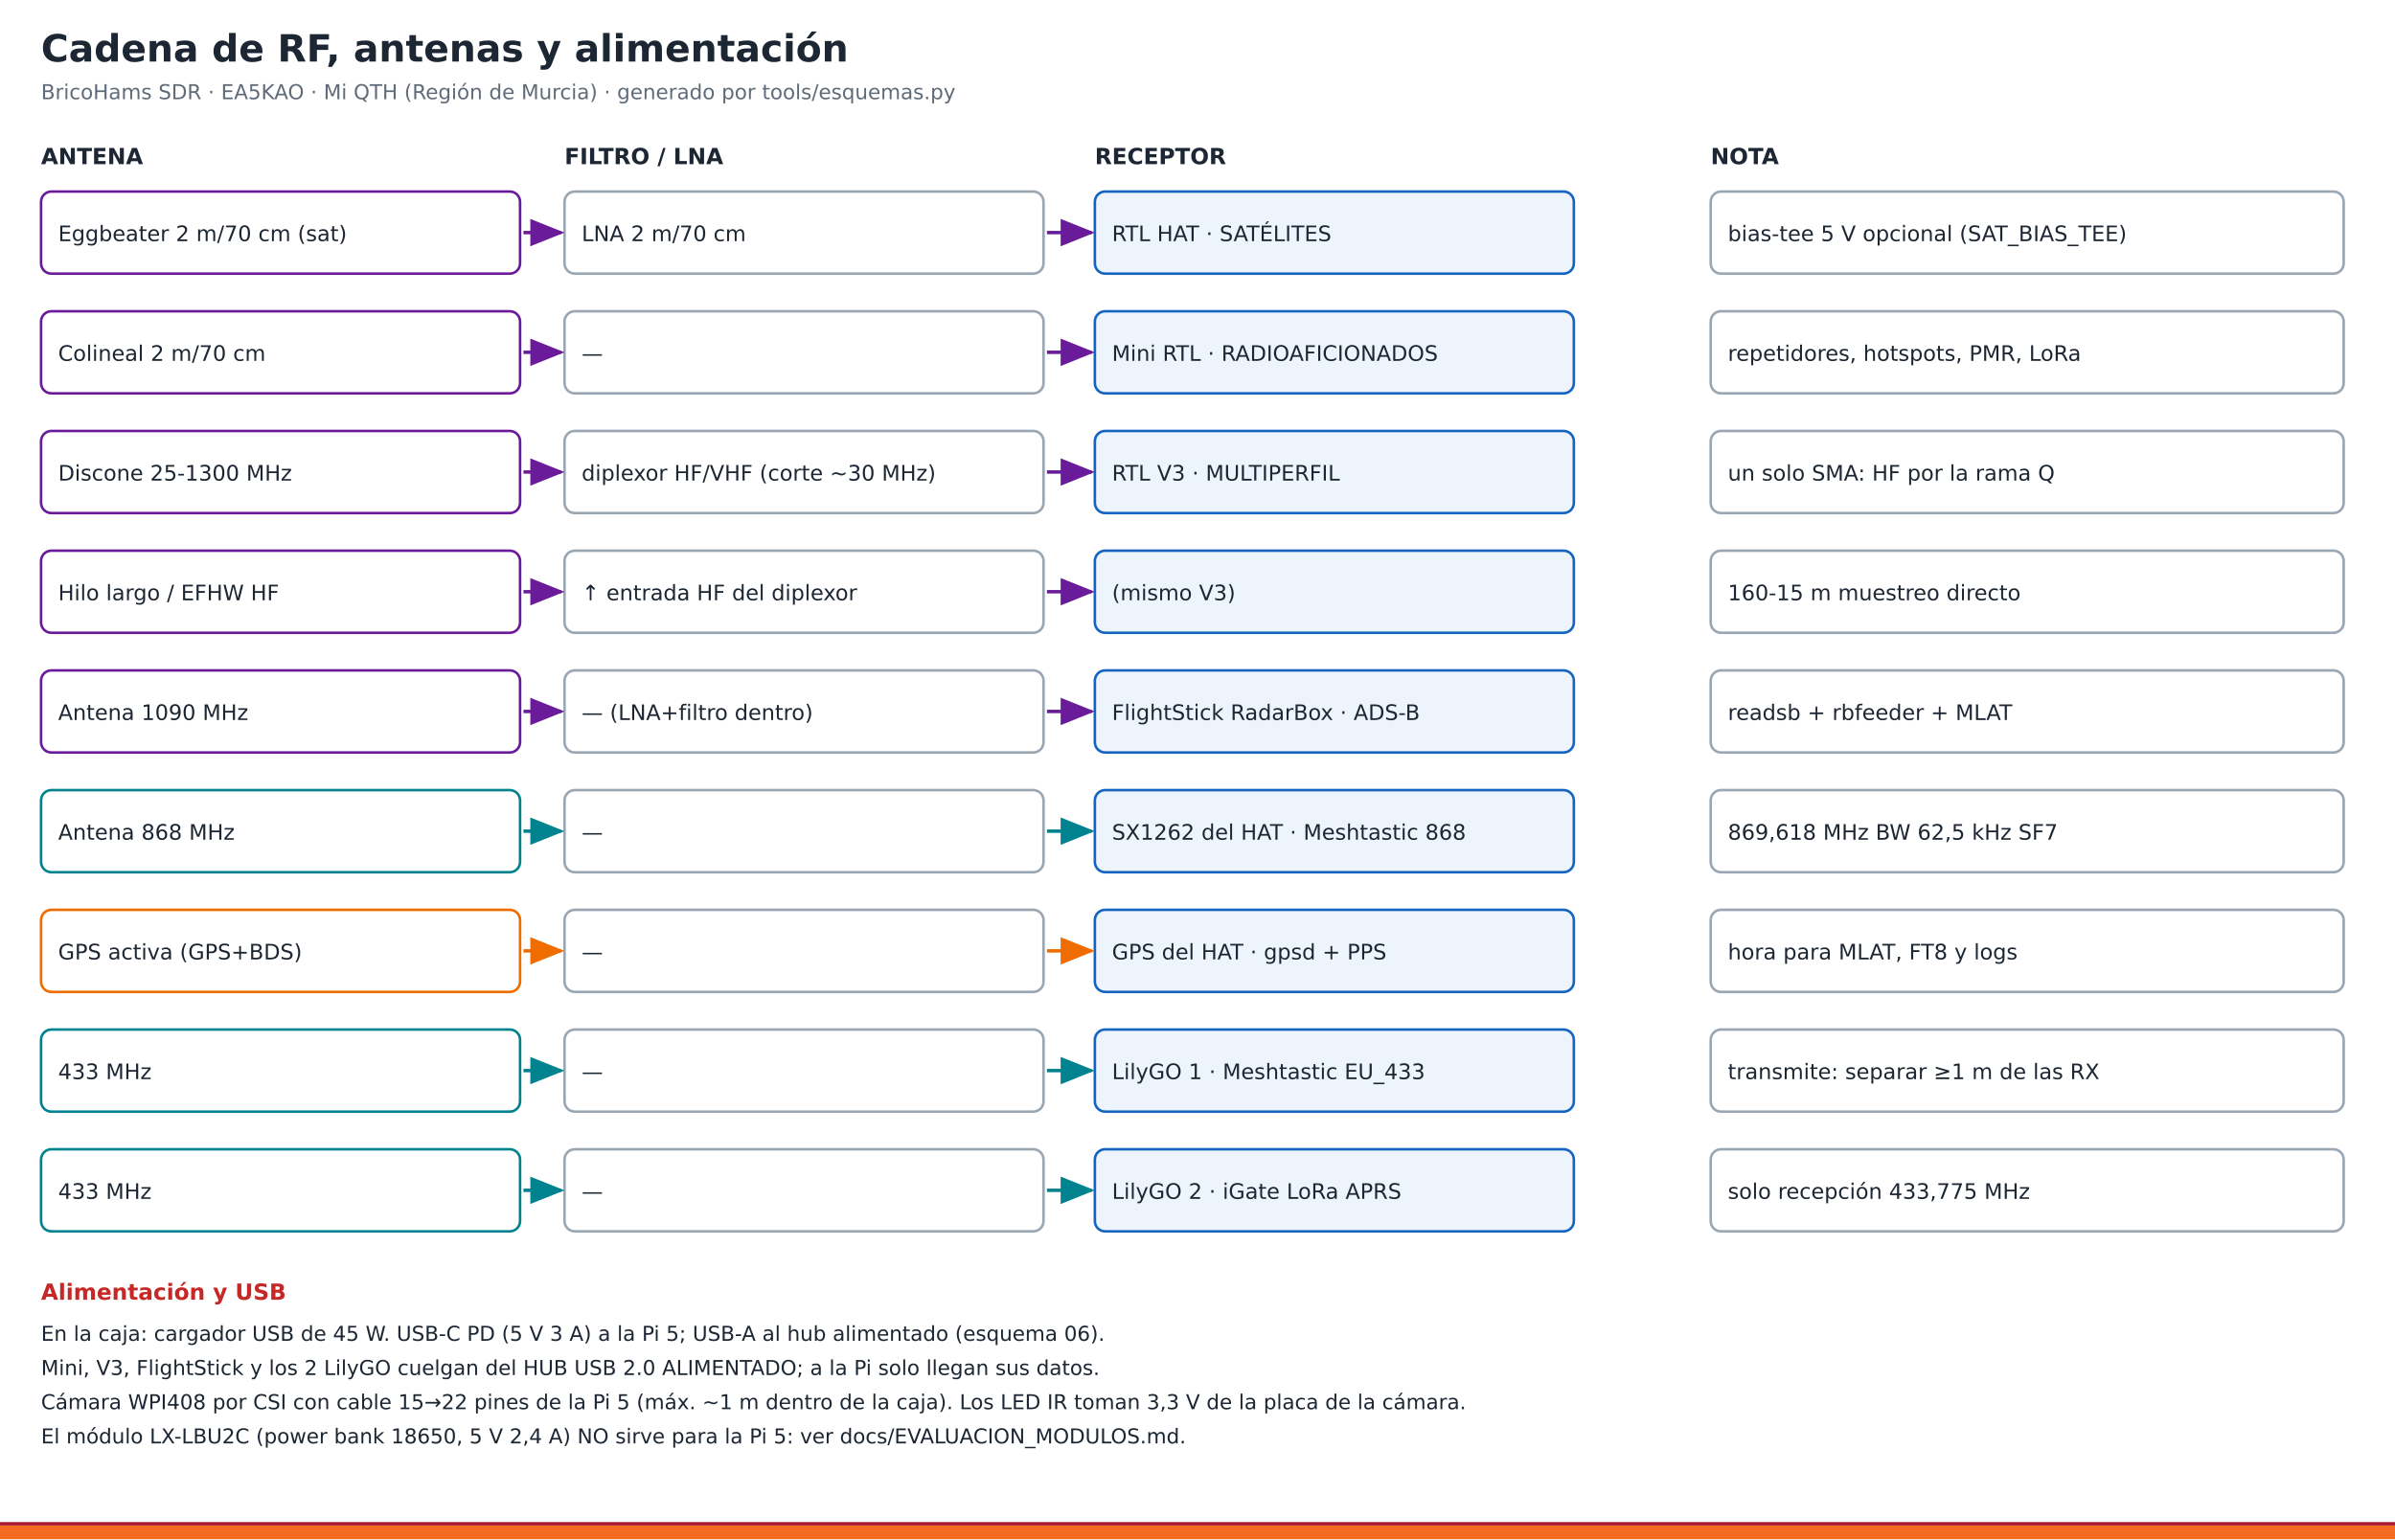
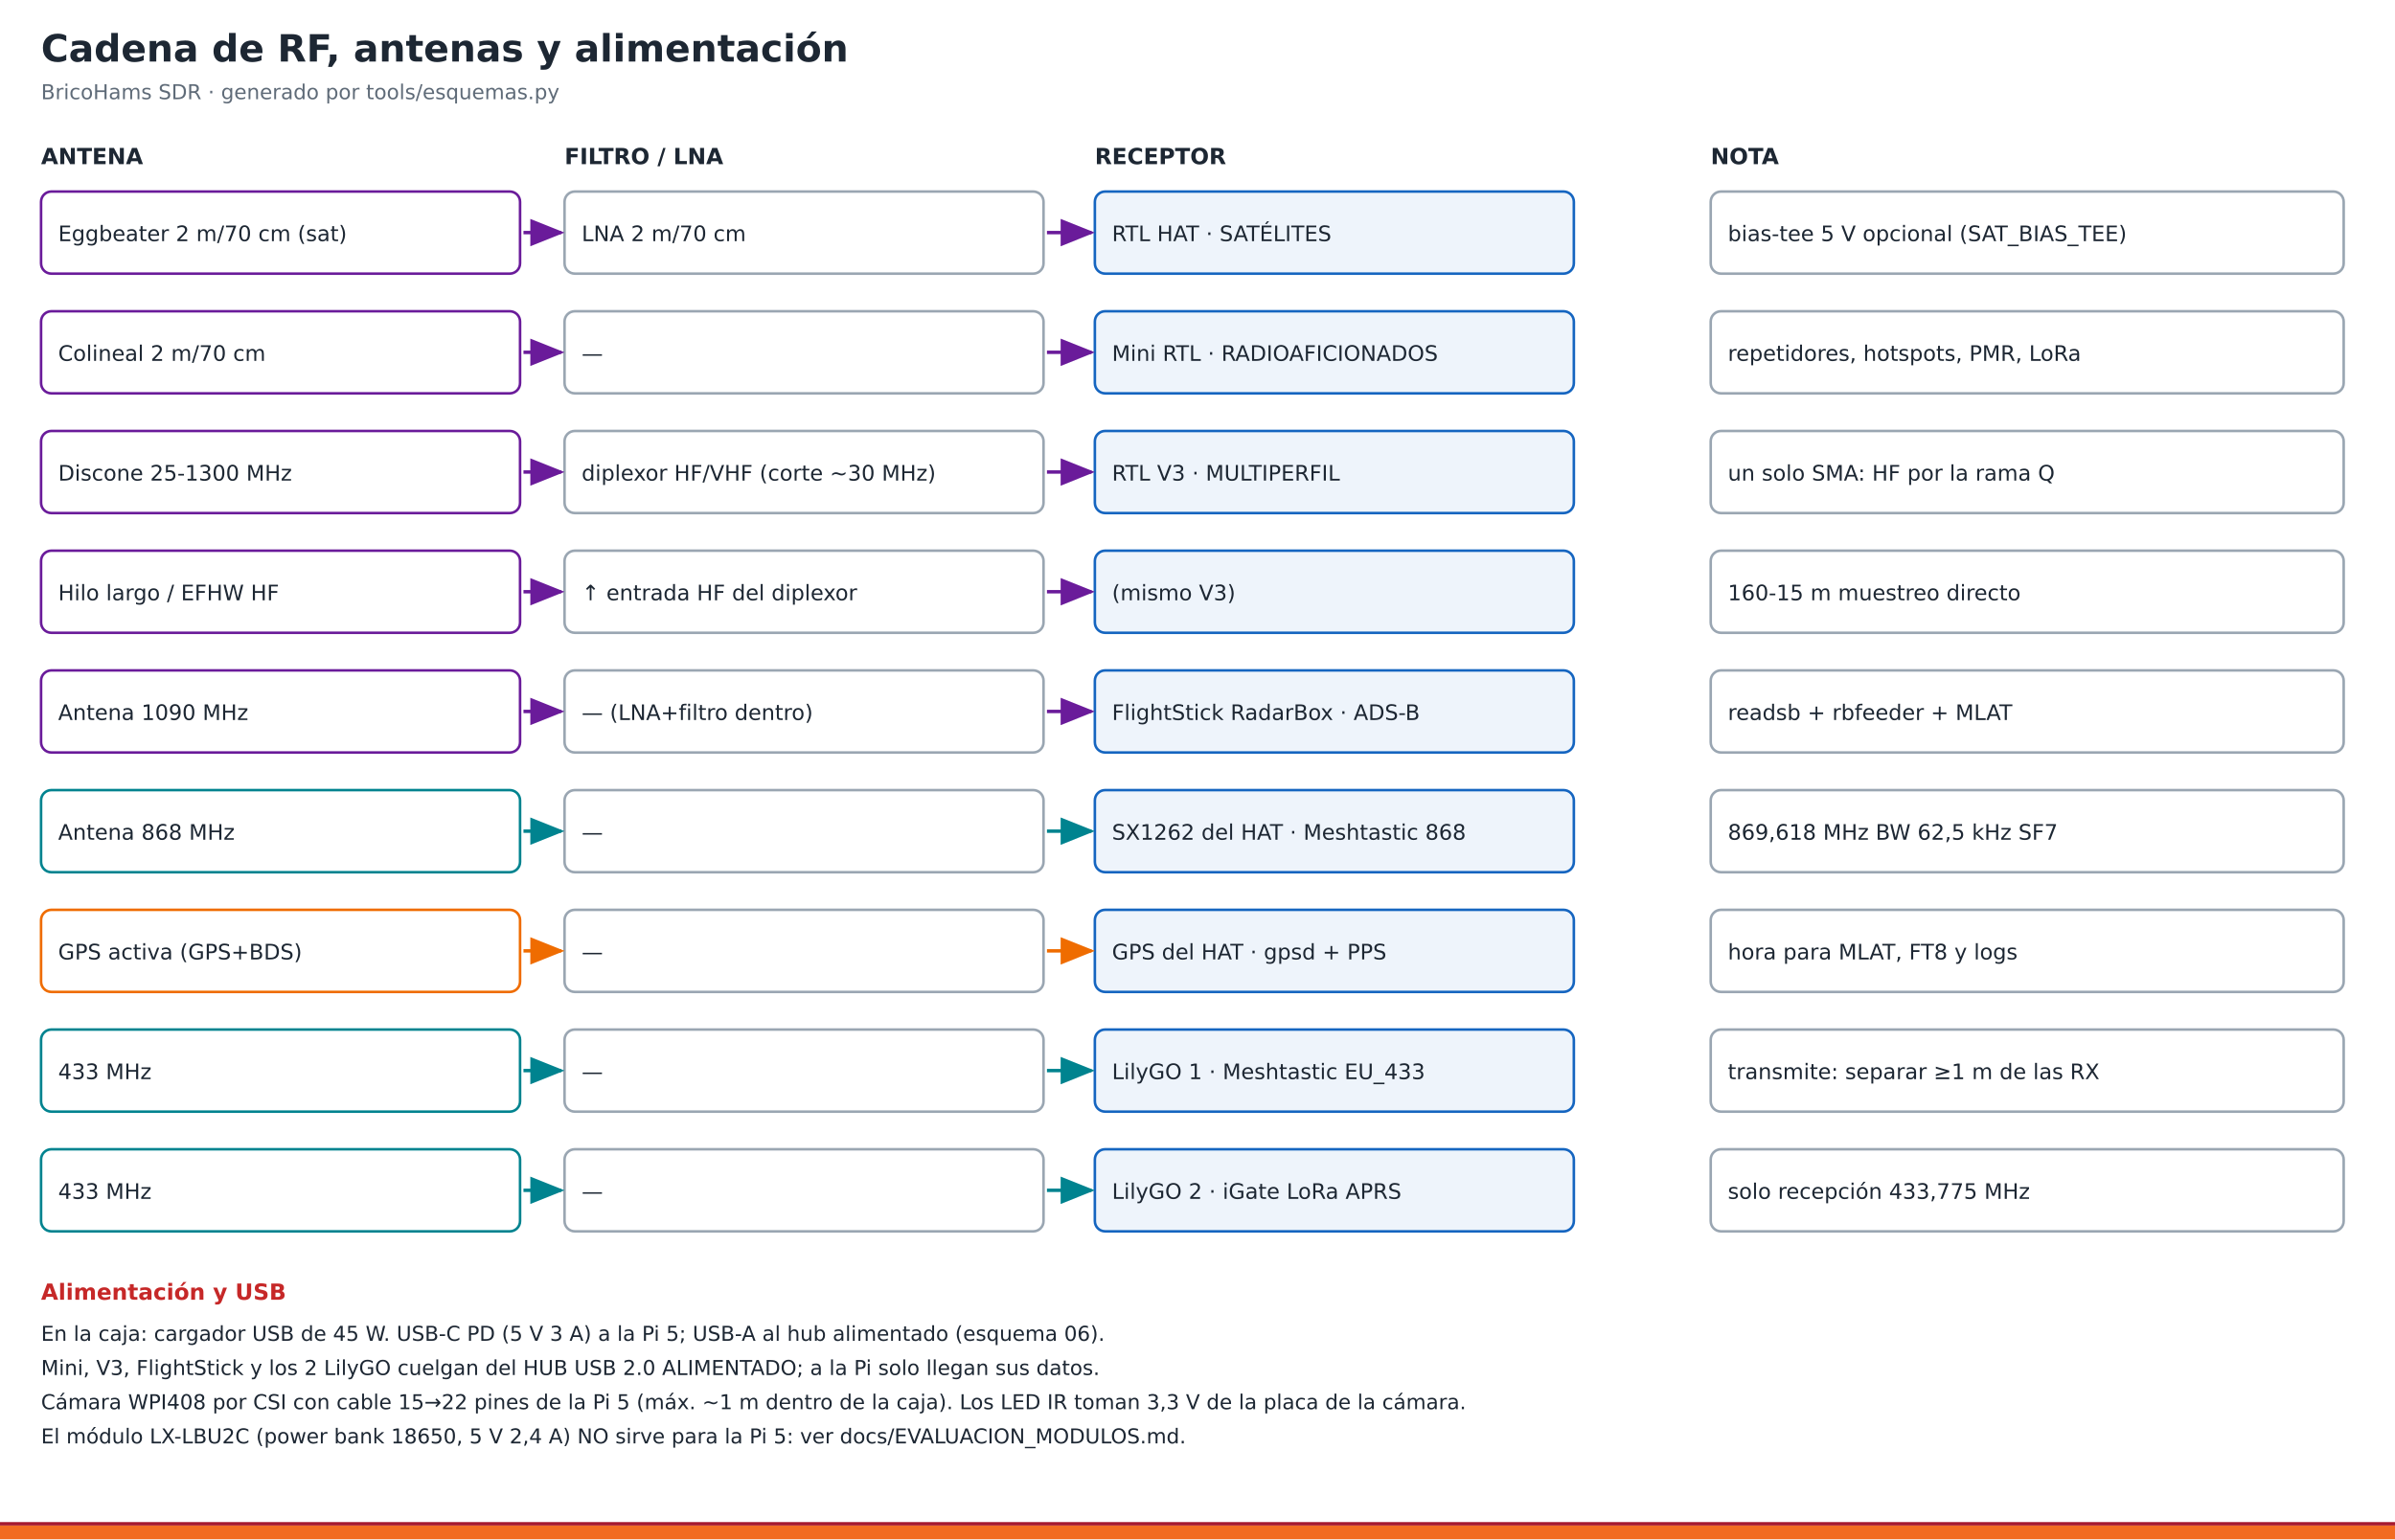
<svg xmlns="http://www.w3.org/2000/svg" width="1400" height="900" viewBox="0 0 1400 900" font-family="DejaVu Sans, Arial, sans-serif">
  <rect width="1400" height="900" fill="#ffffff" />
  <text x="24" y="36" font-size="22" font-weight="bold" fill="#1d2733">Cadena de RF, antenas y alimentación</text>
-   <text x="24" y="58" font-size="12" fill="#5f6b78">BricoHams SDR · EA5KAO · Mi QTH (Región de Murcia) · generado por tools/esquemas.py</text>
+   <text x="24" y="58" font-size="12" fill="#5f6b78">BricoHams SDR · generado por tools/esquemas.py</text>
  <rect x="0" y="892" width="1400" height="8" fill="#F26B21" />
  <rect x="0" y="890" width="1400" height="2" fill="#A6192E" />
  <defs>
    <marker id="a00838f" markerWidth="10" markerHeight="8" refX="9" refY="4" orient="auto">
      <path d="M0,0 L10,4 L0,8 z" fill="#00838f" />
    </marker>
    <marker id="a1565c0" markerWidth="10" markerHeight="8" refX="9" refY="4" orient="auto">
      <path d="M0,0 L10,4 L0,8 z" fill="#1565c0" />
    </marker>
    <marker id="a455a64" markerWidth="10" markerHeight="8" refX="9" refY="4" orient="auto">
      <path d="M0,0 L10,4 L0,8 z" fill="#455a64" />
    </marker>
    <marker id="a6a1b9a" markerWidth="10" markerHeight="8" refX="9" refY="4" orient="auto">
      <path d="M0,0 L10,4 L0,8 z" fill="#6a1b9a" />
    </marker>
    <marker id="ac62828" markerWidth="10" markerHeight="8" refX="9" refY="4" orient="auto">
      <path d="M0,0 L10,4 L0,8 z" fill="#c62828" />
    </marker>
    <marker id="aef6c00" markerWidth="10" markerHeight="8" refX="9" refY="4" orient="auto">
      <path d="M0,0 L10,4 L0,8 z" fill="#ef6c00" />
    </marker>
  </defs>
  <text x="24" y="96" font-size="13" font-weight="bold" fill="#1d2733">ANTENA</text>
  <text x="330" y="96" font-size="13" font-weight="bold" fill="#1d2733">FILTRO / LNA</text>
  <text x="640" y="96" font-size="13" font-weight="bold" fill="#1d2733">RECEPTOR</text>
  <text x="1000" y="96" font-size="13" font-weight="bold" fill="#1d2733">NOTA</text>
  <rect x="24" y="112" width="280" height="48" rx="6" fill="#fff" stroke="#6a1b9a" stroke-width="1.5" />
  <text x="34" y="141" font-size="12.5" fill="#1d2733">Eggbeater 2 m/70 cm (sat)</text>
  <rect x="330" y="112" width="280" height="48" rx="6" fill="#fff" stroke="#9aa6b2" stroke-width="1.5" />
  <text x="340" y="141" font-size="12.5" fill="#1d2733">LNA 2 m/70 cm</text>
  <rect x="640" y="112" width="280" height="48" rx="6" fill="#eef4fb" stroke="#1565c0" stroke-width="1.5" />
  <text x="650" y="141" font-size="12.5" fill="#1d2733">RTL HAT · SATÉLITES</text>
  <rect x="1000" y="112" width="370" height="48" rx="6" fill="#fff" stroke="#9aa6b2" stroke-width="1.5" />
  <text x="1010" y="141" font-size="12.5" fill="#1d2733">bias-tee 5 V opcional (SAT_BIAS_TEE)</text>
  <line x1="306" y1="136" x2="328" y2="136" stroke="#6a1b9a" stroke-width="2" marker-end="url(#a6a1b9a)" />
  <line x1="612" y1="136" x2="638" y2="136" stroke="#6a1b9a" stroke-width="2" marker-end="url(#a6a1b9a)" />
  <rect x="24" y="182" width="280" height="48" rx="6" fill="#fff" stroke="#6a1b9a" stroke-width="1.5" />
  <text x="34" y="211" font-size="12.5" fill="#1d2733">Colineal 2 m/70 cm</text>
  <rect x="330" y="182" width="280" height="48" rx="6" fill="#fff" stroke="#9aa6b2" stroke-width="1.5" />
  <text x="340" y="211" font-size="12.5" fill="#1d2733">—</text>
  <rect x="640" y="182" width="280" height="48" rx="6" fill="#eef4fb" stroke="#1565c0" stroke-width="1.5" />
  <text x="650" y="211" font-size="12.5" fill="#1d2733">Mini RTL · RADIOAFICIONADOS</text>
  <rect x="1000" y="182" width="370" height="48" rx="6" fill="#fff" stroke="#9aa6b2" stroke-width="1.5" />
  <text x="1010" y="211" font-size="12.5" fill="#1d2733">repetidores, hotspots, PMR, LoRa</text>
  <line x1="306" y1="206" x2="328" y2="206" stroke="#6a1b9a" stroke-width="2" marker-end="url(#a6a1b9a)" />
  <line x1="612" y1="206" x2="638" y2="206" stroke="#6a1b9a" stroke-width="2" marker-end="url(#a6a1b9a)" />
  <rect x="24" y="252" width="280" height="48" rx="6" fill="#fff" stroke="#6a1b9a" stroke-width="1.5" />
  <text x="34" y="281" font-size="12.5" fill="#1d2733">Discone 25-1300 MHz</text>
  <rect x="330" y="252" width="280" height="48" rx="6" fill="#fff" stroke="#9aa6b2" stroke-width="1.5" />
  <text x="340" y="281" font-size="12.5" fill="#1d2733">diplexor HF/VHF (corte ~30 MHz)</text>
  <rect x="640" y="252" width="280" height="48" rx="6" fill="#eef4fb" stroke="#1565c0" stroke-width="1.5" />
  <text x="650" y="281" font-size="12.5" fill="#1d2733">RTL V3 · MULTIPERFIL</text>
  <rect x="1000" y="252" width="370" height="48" rx="6" fill="#fff" stroke="#9aa6b2" stroke-width="1.5" />
  <text x="1010" y="281" font-size="12.5" fill="#1d2733">un solo SMA: HF por la rama Q</text>
  <line x1="306" y1="276" x2="328" y2="276" stroke="#6a1b9a" stroke-width="2" marker-end="url(#a6a1b9a)" />
  <line x1="612" y1="276" x2="638" y2="276" stroke="#6a1b9a" stroke-width="2" marker-end="url(#a6a1b9a)" />
  <rect x="24" y="322" width="280" height="48" rx="6" fill="#fff" stroke="#6a1b9a" stroke-width="1.5" />
  <text x="34" y="351" font-size="12.5" fill="#1d2733">Hilo largo / EFHW HF</text>
  <rect x="330" y="322" width="280" height="48" rx="6" fill="#fff" stroke="#9aa6b2" stroke-width="1.5" />
  <text x="340" y="351" font-size="12.5" fill="#1d2733">↑ entrada HF del diplexor</text>
  <rect x="640" y="322" width="280" height="48" rx="6" fill="#eef4fb" stroke="#1565c0" stroke-width="1.5" />
  <text x="650" y="351" font-size="12.5" fill="#1d2733">(mismo V3)</text>
  <rect x="1000" y="322" width="370" height="48" rx="6" fill="#fff" stroke="#9aa6b2" stroke-width="1.5" />
  <text x="1010" y="351" font-size="12.5" fill="#1d2733">160-15 m muestreo directo</text>
  <line x1="306" y1="346" x2="328" y2="346" stroke="#6a1b9a" stroke-width="2" marker-end="url(#a6a1b9a)" />
  <line x1="612" y1="346" x2="638" y2="346" stroke="#6a1b9a" stroke-width="2" marker-end="url(#a6a1b9a)" />
  <rect x="24" y="392" width="280" height="48" rx="6" fill="#fff" stroke="#6a1b9a" stroke-width="1.5" />
  <text x="34" y="421" font-size="12.5" fill="#1d2733">Antena 1090 MHz</text>
  <rect x="330" y="392" width="280" height="48" rx="6" fill="#fff" stroke="#9aa6b2" stroke-width="1.5" />
  <text x="340" y="421" font-size="12.5" fill="#1d2733">— (LNA+filtro dentro)</text>
  <rect x="640" y="392" width="280" height="48" rx="6" fill="#eef4fb" stroke="#1565c0" stroke-width="1.5" />
  <text x="650" y="421" font-size="12.5" fill="#1d2733">FlightStick RadarBox · ADS-B</text>
  <rect x="1000" y="392" width="370" height="48" rx="6" fill="#fff" stroke="#9aa6b2" stroke-width="1.5" />
  <text x="1010" y="421" font-size="12.5" fill="#1d2733">readsb + rbfeeder + MLAT</text>
  <line x1="306" y1="416" x2="328" y2="416" stroke="#6a1b9a" stroke-width="2" marker-end="url(#a6a1b9a)" />
  <line x1="612" y1="416" x2="638" y2="416" stroke="#6a1b9a" stroke-width="2" marker-end="url(#a6a1b9a)" />
  <rect x="24" y="462" width="280" height="48" rx="6" fill="#fff" stroke="#00838f" stroke-width="1.5" />
  <text x="34" y="491" font-size="12.5" fill="#1d2733">Antena 868 MHz</text>
  <rect x="330" y="462" width="280" height="48" rx="6" fill="#fff" stroke="#9aa6b2" stroke-width="1.5" />
  <text x="340" y="491" font-size="12.5" fill="#1d2733">—</text>
  <rect x="640" y="462" width="280" height="48" rx="6" fill="#eef4fb" stroke="#1565c0" stroke-width="1.5" />
  <text x="650" y="491" font-size="12.5" fill="#1d2733">SX1262 del HAT · Meshtastic 868</text>
  <rect x="1000" y="462" width="370" height="48" rx="6" fill="#fff" stroke="#9aa6b2" stroke-width="1.5" />
  <text x="1010" y="491" font-size="12.5" fill="#1d2733">869,618 MHz BW 62,5 kHz SF7</text>
  <line x1="306" y1="486" x2="328" y2="486" stroke="#00838f" stroke-width="2" marker-end="url(#a00838f)" />
  <line x1="612" y1="486" x2="638" y2="486" stroke="#00838f" stroke-width="2" marker-end="url(#a00838f)" />
  <rect x="24" y="532" width="280" height="48" rx="6" fill="#fff" stroke="#ef6c00" stroke-width="1.5" />
  <text x="34" y="561" font-size="12.5" fill="#1d2733">GPS activa (GPS+BDS)</text>
  <rect x="330" y="532" width="280" height="48" rx="6" fill="#fff" stroke="#9aa6b2" stroke-width="1.5" />
  <text x="340" y="561" font-size="12.5" fill="#1d2733">—</text>
  <rect x="640" y="532" width="280" height="48" rx="6" fill="#eef4fb" stroke="#1565c0" stroke-width="1.5" />
  <text x="650" y="561" font-size="12.5" fill="#1d2733">GPS del HAT · gpsd + PPS</text>
  <rect x="1000" y="532" width="370" height="48" rx="6" fill="#fff" stroke="#9aa6b2" stroke-width="1.5" />
  <text x="1010" y="561" font-size="12.5" fill="#1d2733">hora para MLAT, FT8 y logs</text>
  <line x1="306" y1="556" x2="328" y2="556" stroke="#ef6c00" stroke-width="2" marker-end="url(#aef6c00)" />
  <line x1="612" y1="556" x2="638" y2="556" stroke="#ef6c00" stroke-width="2" marker-end="url(#aef6c00)" />
  <rect x="24" y="602" width="280" height="48" rx="6" fill="#fff" stroke="#00838f" stroke-width="1.5" />
  <text x="34" y="631" font-size="12.5" fill="#1d2733">433 MHz</text>
  <rect x="330" y="602" width="280" height="48" rx="6" fill="#fff" stroke="#9aa6b2" stroke-width="1.5" />
  <text x="340" y="631" font-size="12.5" fill="#1d2733">—</text>
  <rect x="640" y="602" width="280" height="48" rx="6" fill="#eef4fb" stroke="#1565c0" stroke-width="1.5" />
  <text x="650" y="631" font-size="12.5" fill="#1d2733">LilyGO 1 · Meshtastic EU_433</text>
  <rect x="1000" y="602" width="370" height="48" rx="6" fill="#fff" stroke="#9aa6b2" stroke-width="1.5" />
  <text x="1010" y="631" font-size="12.5" fill="#1d2733">transmite: separar ≥1 m de las RX</text>
  <line x1="306" y1="626" x2="328" y2="626" stroke="#00838f" stroke-width="2" marker-end="url(#a00838f)" />
  <line x1="612" y1="626" x2="638" y2="626" stroke="#00838f" stroke-width="2" marker-end="url(#a00838f)" />
  <rect x="24" y="672" width="280" height="48" rx="6" fill="#fff" stroke="#00838f" stroke-width="1.5" />
  <text x="34" y="701" font-size="12.5" fill="#1d2733">433 MHz</text>
  <rect x="330" y="672" width="280" height="48" rx="6" fill="#fff" stroke="#9aa6b2" stroke-width="1.5" />
  <text x="340" y="701" font-size="12.5" fill="#1d2733">—</text>
  <rect x="640" y="672" width="280" height="48" rx="6" fill="#eef4fb" stroke="#1565c0" stroke-width="1.5" />
  <text x="650" y="701" font-size="12.5" fill="#1d2733">LilyGO 2 · iGate LoRa APRS</text>
  <rect x="1000" y="672" width="370" height="48" rx="6" fill="#fff" stroke="#9aa6b2" stroke-width="1.5" />
  <text x="1010" y="701" font-size="12.5" fill="#1d2733">solo recepción 433,775 MHz</text>
  <line x1="306" y1="696" x2="328" y2="696" stroke="#00838f" stroke-width="2" marker-end="url(#a00838f)" />
  <line x1="612" y1="696" x2="638" y2="696" stroke="#00838f" stroke-width="2" marker-end="url(#a00838f)" />
  <text x="24" y="760" font-size="13" font-weight="bold" fill="#c62828">Alimentación y USB</text>
  <text x="24" y="784" font-size="12" fill="#1d2733">En la caja: cargador USB de 45 W. USB-C PD (5 V 3 A) a la Pi 5; USB-A al hub alimentado (esquema 06).</text>
  <text x="24" y="804" font-size="12" fill="#1d2733">Mini, V3, FlightStick y los 2 LilyGO cuelgan del HUB USB 2.0 ALIMENTADO; a la Pi solo llegan sus datos.</text>
  <text x="24" y="824" font-size="12" fill="#1d2733">Cámara WPI408 por CSI con cable 15→22 pines de la Pi 5 (máx. ~1 m dentro de la caja). Los LED IR toman 3,3 V de la placa de la cámara.</text>
  <text x="24" y="844" font-size="12" fill="#1d2733">El módulo LX-LBU2C (power bank 18650, 5 V 2,4 A) NO sirve para la Pi 5: ver docs/EVALUACION_MODULOS.md.</text>
</svg>
